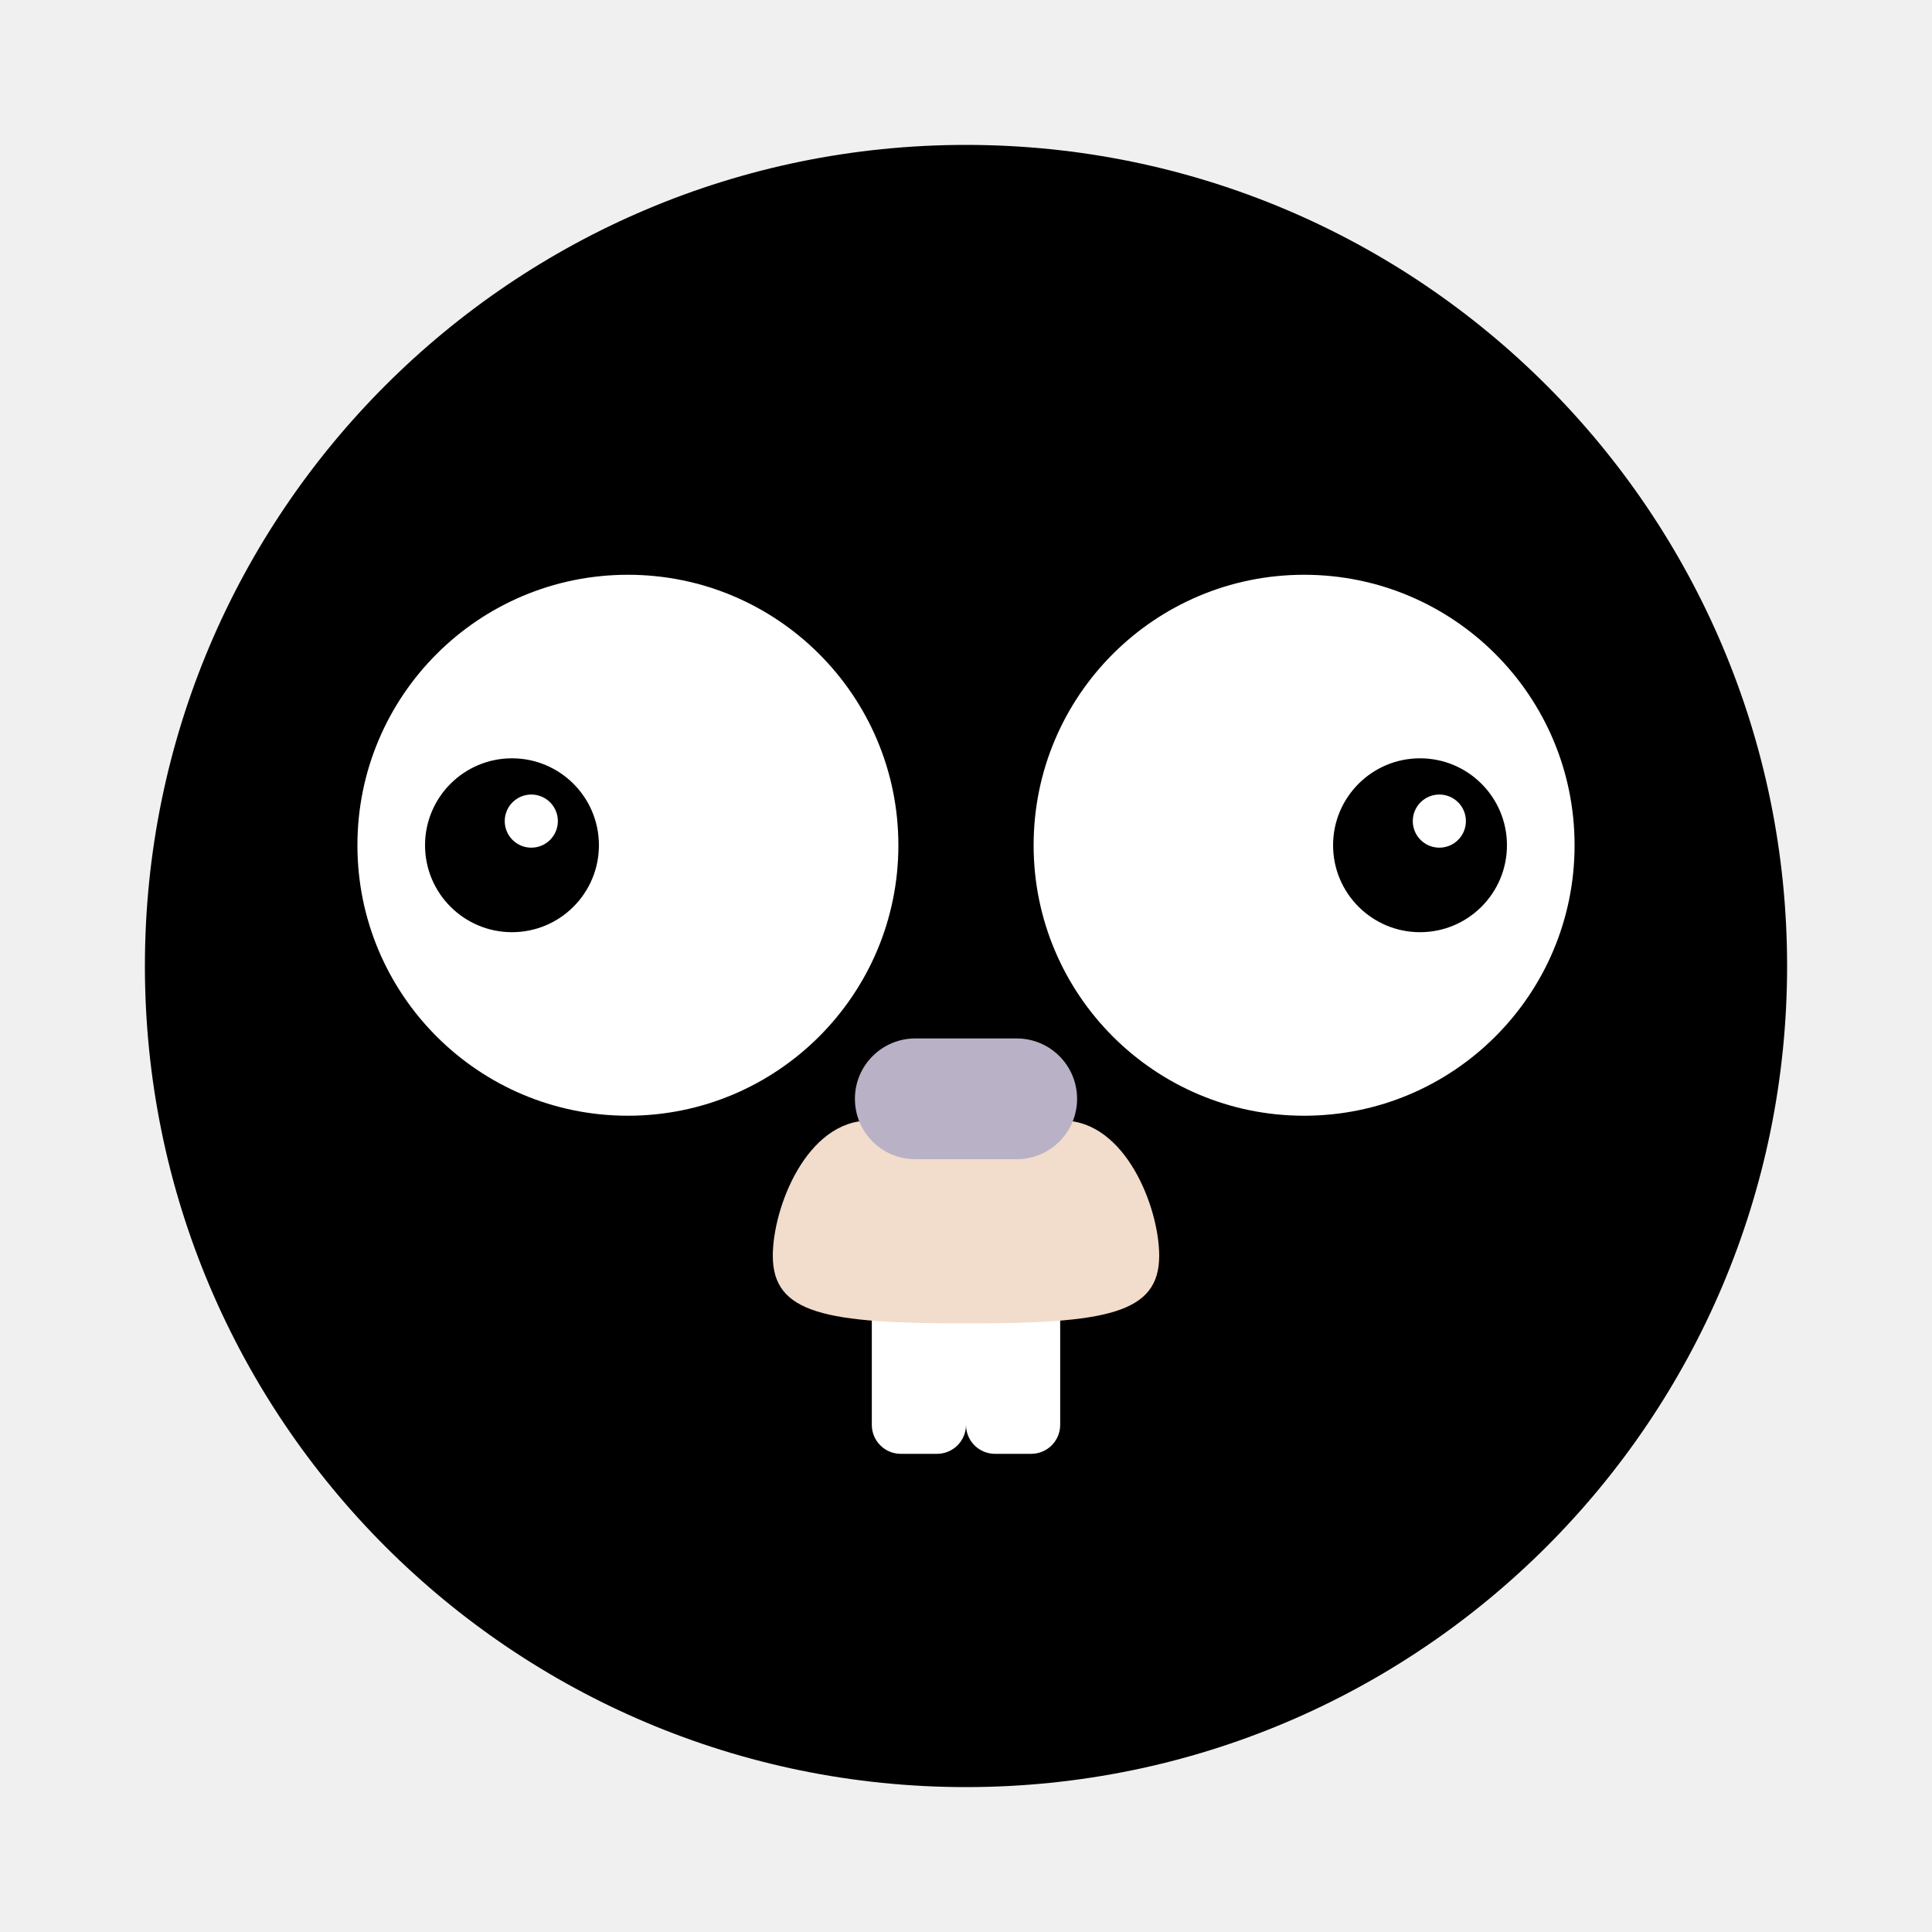
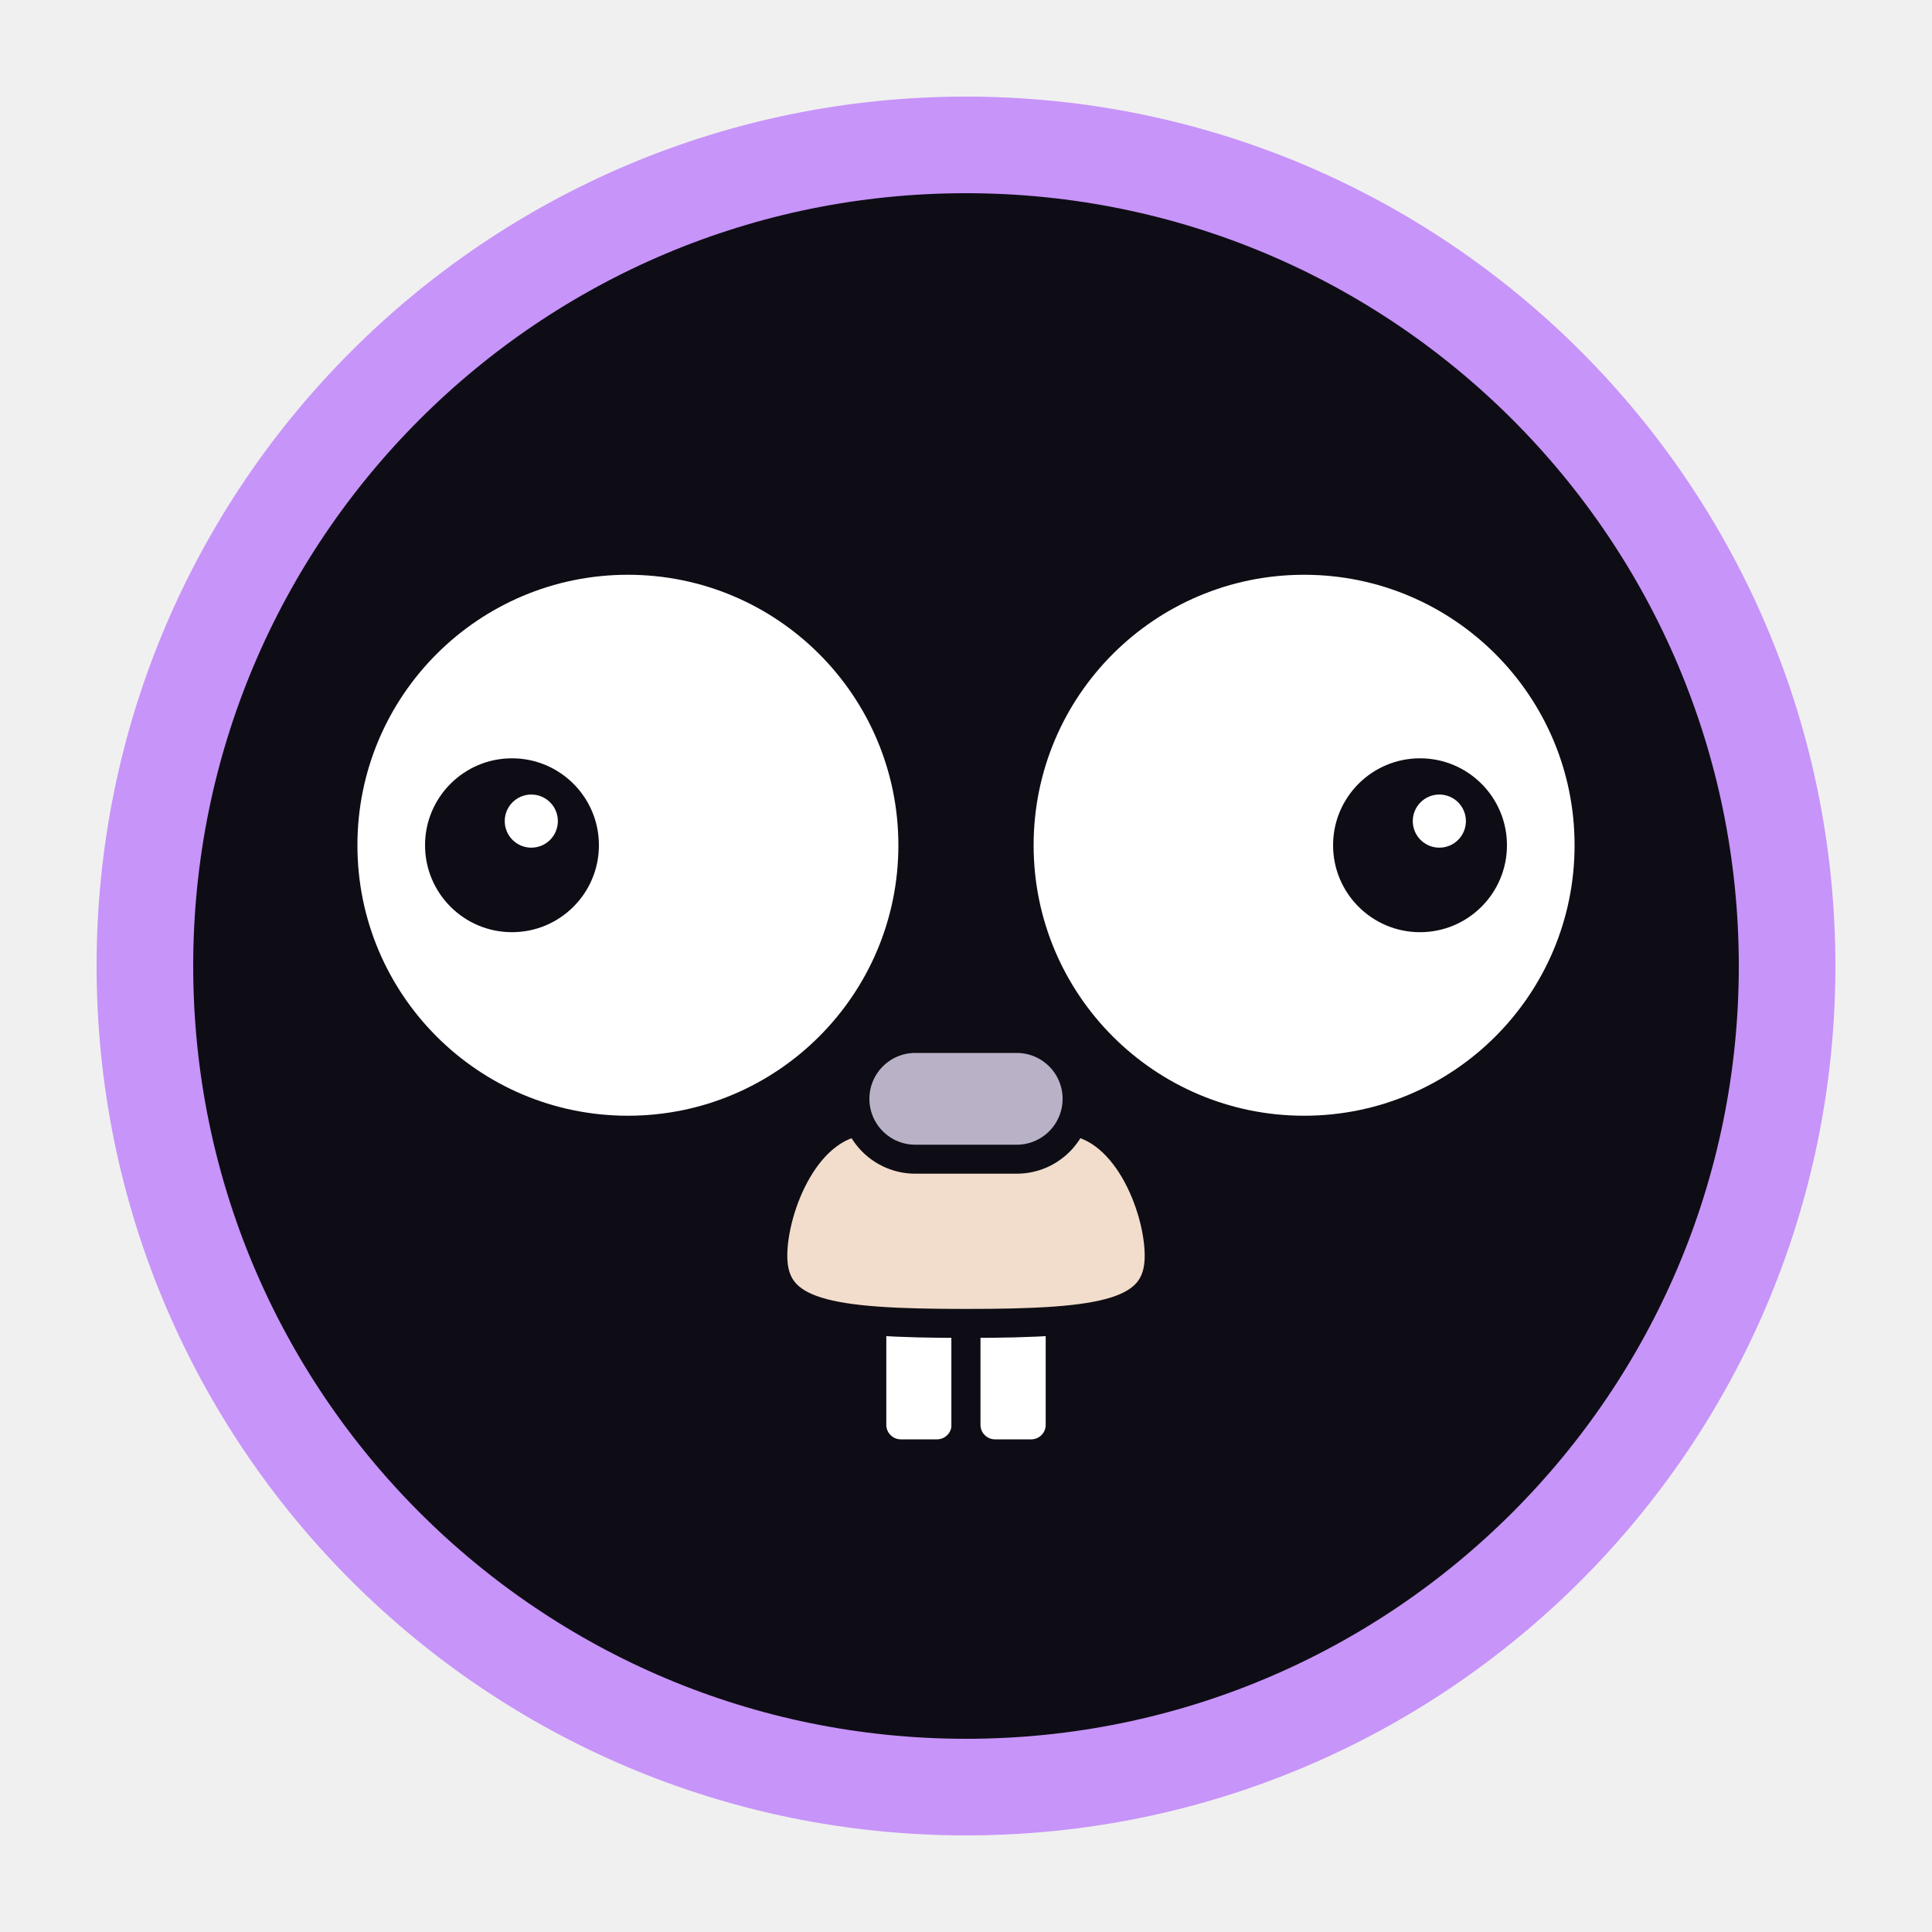
<svg xmlns="http://www.w3.org/2000/svg" width="40" height="40" viewBox="0 0 40 40">
-   <circle cx="20" cy="20" r="17" fill="#$island" stroke="#$lavender" stroke-width="2" />
+   <circle cx="20" cy="20" r="17" fill="#0E0D15" stroke="#C794F9" stroke-width="2" />
  <circle cx="13" cy="17.5" r="5.6" fill="#FFFFFF" />
  <circle cx="27" cy="17.5" r="5.6" fill="#FFFFFF" />
-   <circle cx="10.6" cy="17.5" r="1.8" fill="#$island" />
-   <circle cx="29.4" cy="17.5" r="1.8" fill="#$island" />
+   <circle cx="10.6" cy="17.5" r="1.8" fill="#0E0D15" />
+   <circle cx="29.4" cy="17.5" r="1.8" fill="#0E0D15" />
  <circle cx="11" cy="17" r="0.55" fill="#FFFFFF" />
  <circle cx="29.8" cy="17" r="0.55" fill="#FFFFFF" />
-   <g stroke="#$island" stroke-width="0.6" stroke-linejoin="round">
+   <g stroke="#0E0D15" stroke-width="0.6" stroke-linejoin="round">
    <rect x="18.05" y="26.2" width="1.95" height="3.9" rx="0.6" fill="#FFFFFF" />
    <rect x="20" y="26.2" width="1.95" height="3.9" rx="0.6" fill="#FFFFFF" />
    <path d="M18 23.2 H22 C23.3 23.2 24 25 24 26 C24 27.2 22.9 27.4 20 27.4 C17.1 27.4 16 27.2 16 26 C16 25 16.7 23.2 18 23.2 Z" fill="#F2DCCB" />
    <rect x="17.7" y="21.5" width="4.6" height="2.5" rx="1.25" fill="#B9B1C6" />
  </g>
</svg>
